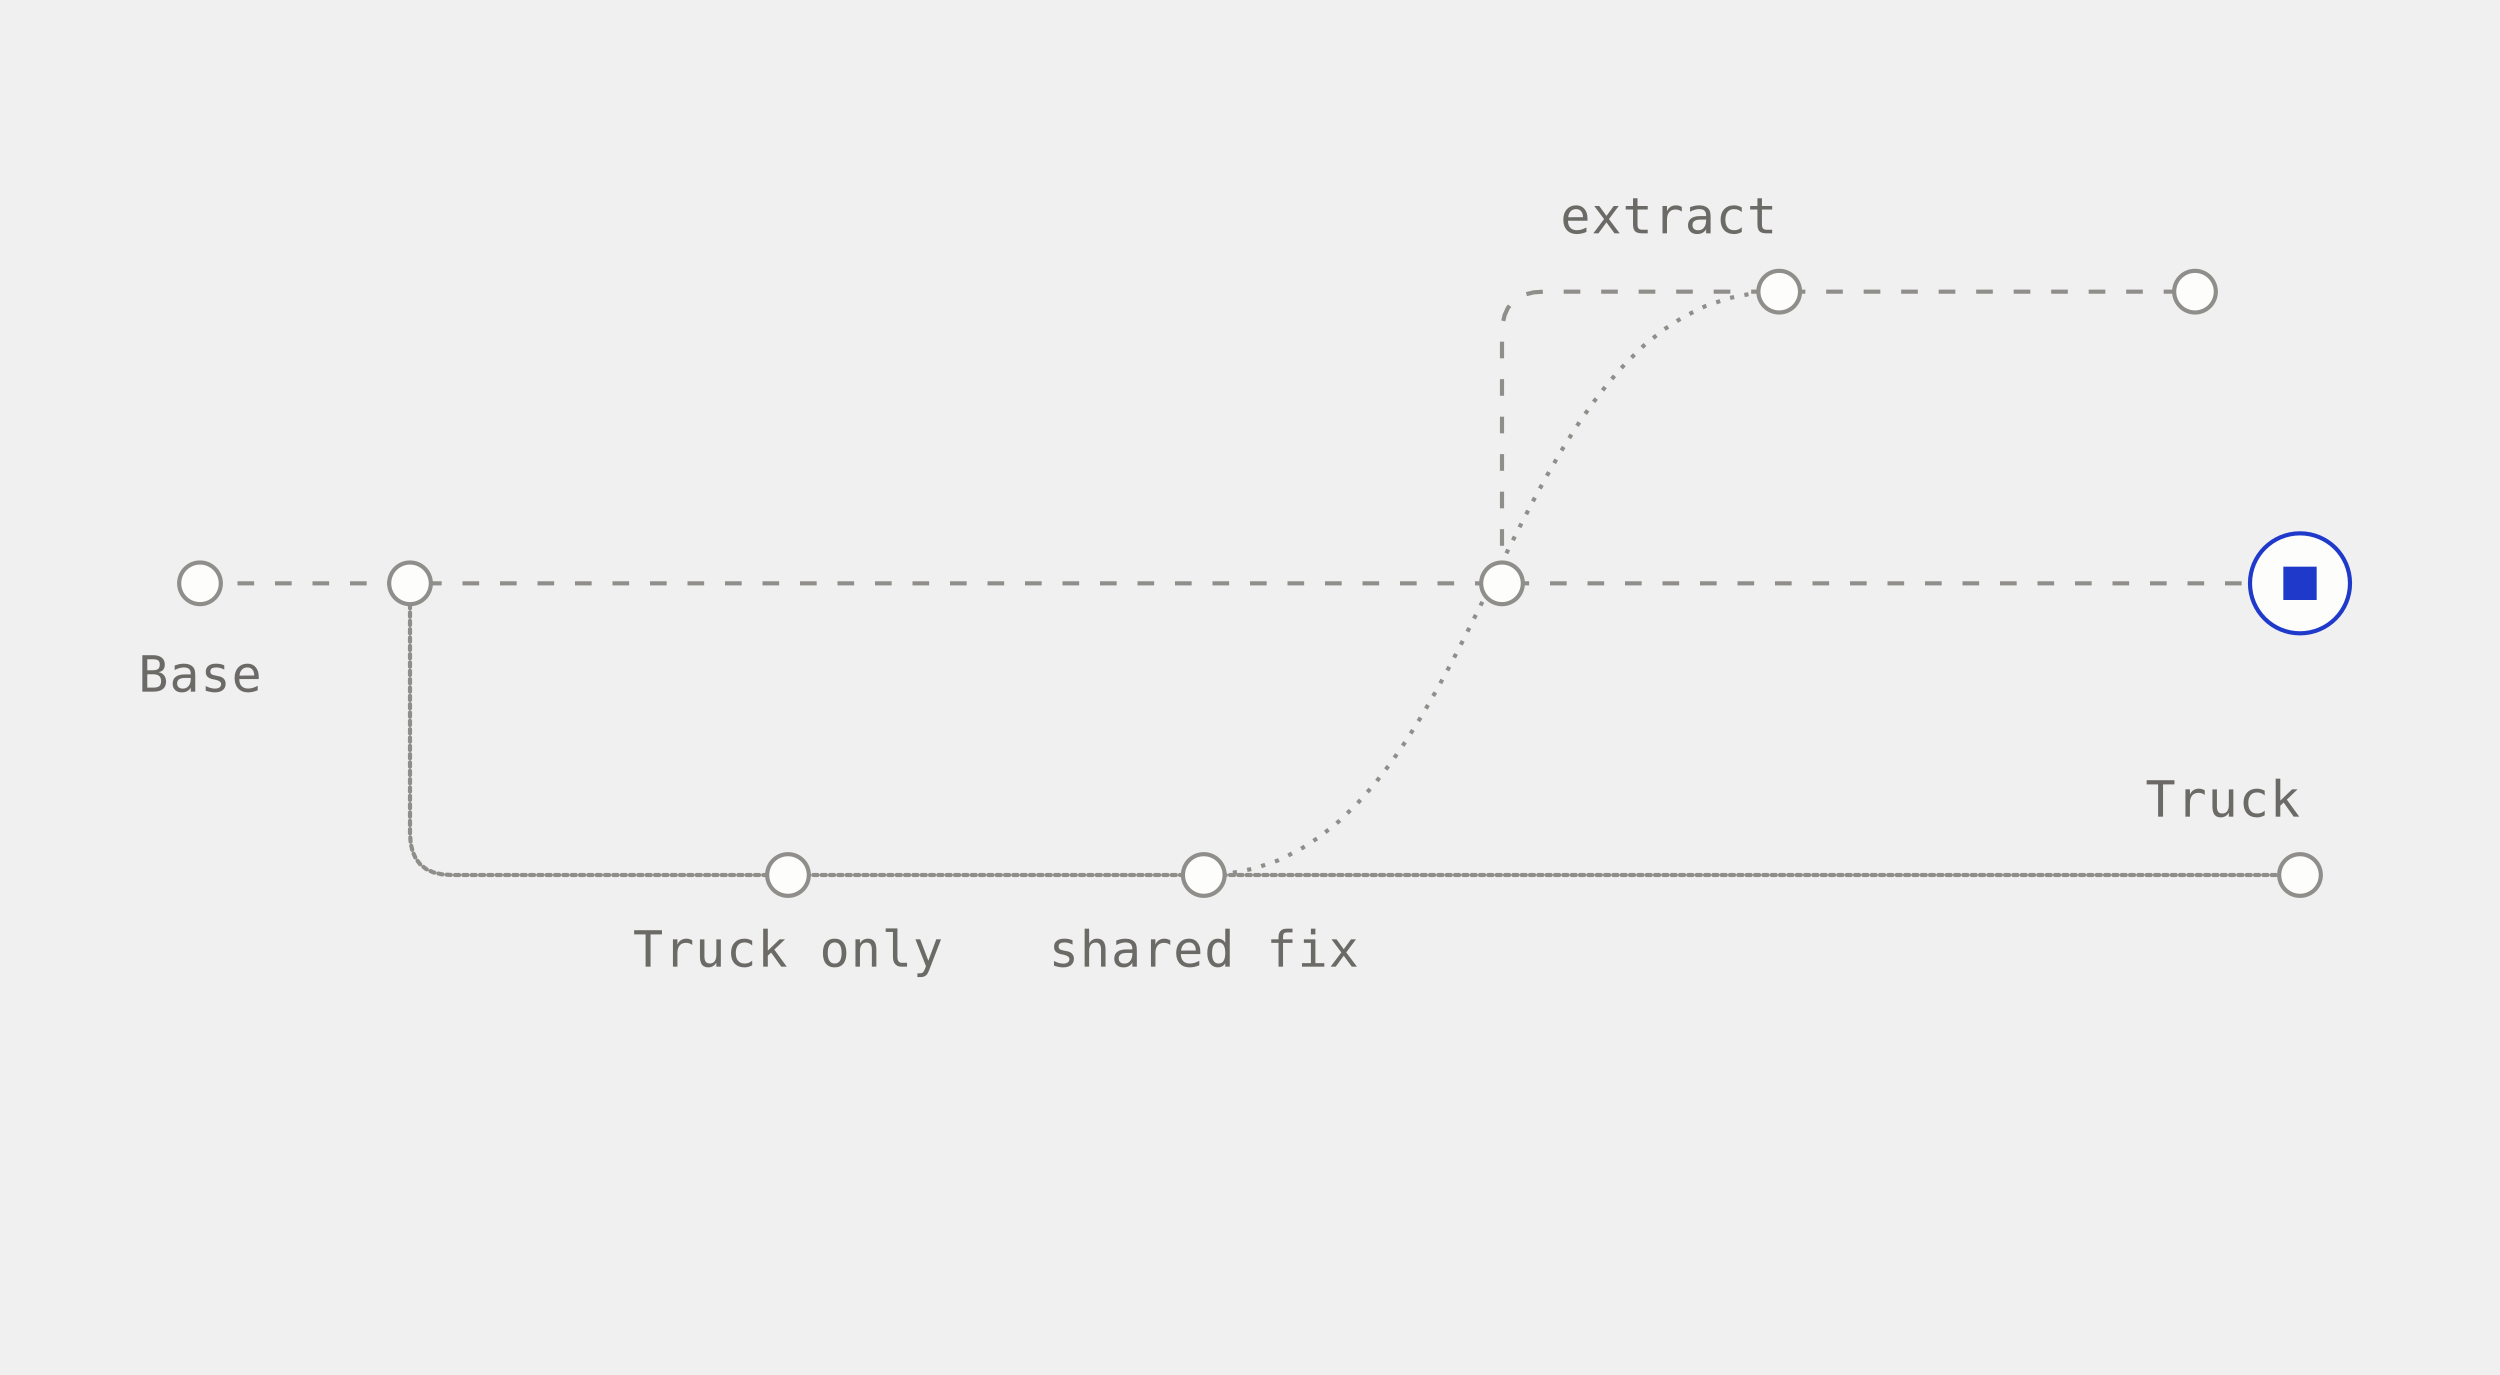
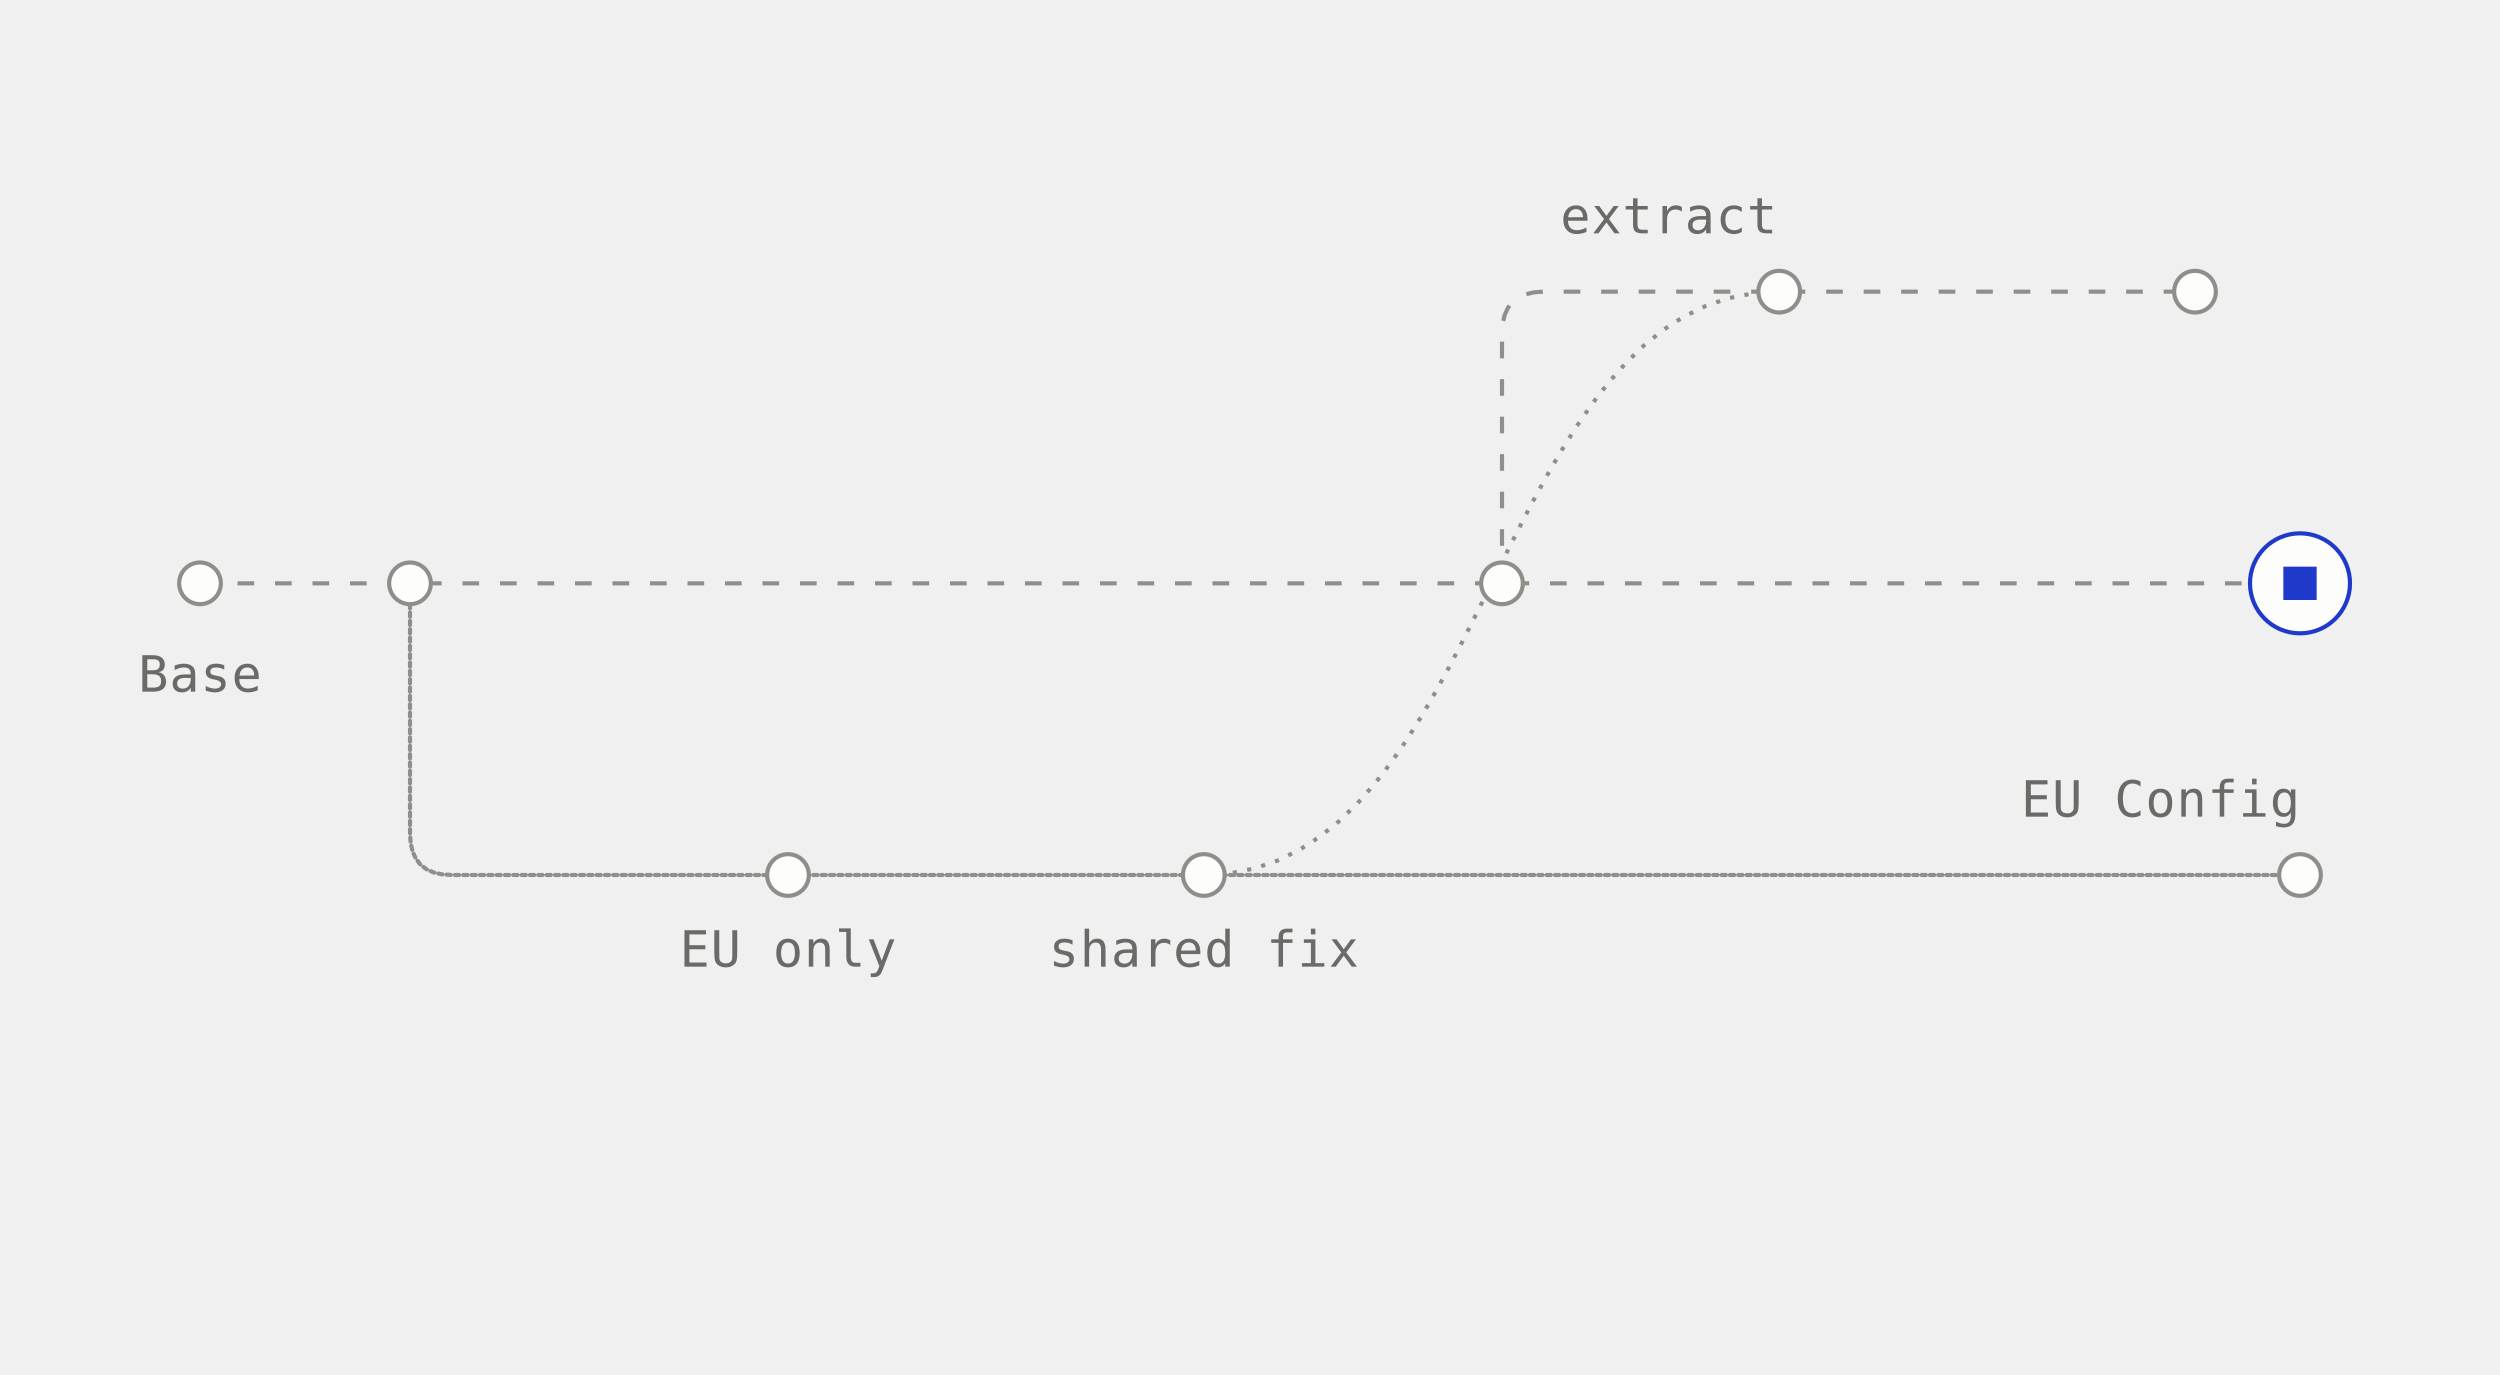
<svg xmlns="http://www.w3.org/2000/svg" width="600" height="330" viewBox="0 0 600 330" fill="none" role="img" class="fi13zno">
  <style>.fi13zno-p,.fi13zno-f,.fi13zno-r{transform-box:fill-box;transform-origin:center;animation-fill-mode:both}
.fi13zno-p{animation-name:fi13zno-pop;animation-duration:0.6s;animation-timing-function:cubic-bezier(.34,1.56,.64,1)}
@supports (animation-timing-function:linear(0,1)){.fi13zno-p{animation-timing-function:linear(0, 0.083, 0.269, 0.487, 0.691, 0.855, 0.972, 1.043, 1.078, 1.086, 1.078, 1.061, 1.043, 1.025, 1.011, 1.002, 0.996, 0.993, 0.993, 0.993, 0.995, 0.996, 0.998, 0.999, 1)}}
.fi13zno-f{animation-name:fi13zno-fade;animation-duration:0.5s;animation-timing-function:ease-out}
.fi13zno-r{animation-name:fi13zno-rise;animation-duration:.7s;animation-timing-function:cubic-bezier(0.22,1,0.36,1)}
.fi13zno-d{animation-name:fi13zno-draw;animation-timing-function:cubic-bezier(0.65,0,0.35,1);animation-fill-mode:both}
.fi13zno-m{animation:fi13zno-march 2.6s linear infinite}
.fi13zno-pulse{animation:fi13zno-pulse 2.4s ease-in-out infinite}
@keyframes fi13zno-pop{from{transform:scale(0);opacity:0}to{transform:scale(1);opacity:1}}
@keyframes fi13zno-fade{from{opacity:0}to{opacity:1}}
@keyframes fi13zno-rise{from{opacity:0;transform:translateY(6px)}to{opacity:1;transform:none}}
@keyframes fi13zno-draw{from{stroke-dashoffset:1}to{stroke-dashoffset:0}}
@keyframes fi13zno-march{from{stroke-dashoffset:0}to{stroke-dashoffset:-18}}
@keyframes fi13zno-pulse{0%,100%{opacity:1}50%{opacity:.35}}
@media (prefers-reduced-motion:reduce){.fi13zno *{animation:none!important}.fi13zno .fi13zno-d{stroke-dashoffset:0}.fi13zno .fi13zno-t{display:none}}</style>
  <defs>
    <mask id="fi13zno-k0" maskUnits="userSpaceOnUse" x="-600" y="-330" width="1800" height="990">
      <path d="M48 140L552 140" stroke="#fff" stroke-width="7" fill="none" stroke-linecap="round" stroke-linejoin="round" pathLength="1" stroke-dasharray="1 1" stroke-dashoffset="1" class="fi13zno-d" style="animation-duration:0.9s;animation-delay:0.05s" />
    </mask>
    <mask id="fi13zno-k1" maskUnits="userSpaceOnUse" x="-600" y="-330" width="1800" height="990">
      <path d="M360.48 140L360.48 80L360.64 77.66L361.11 75.63L361.89 73.91L362.98 72.5L364.39 71.41L366.11 70.63L368.14 70.16L370.48 70L526.8 70" stroke="#fff" stroke-width="7" fill="none" stroke-linecap="round" stroke-linejoin="round" pathLength="1" stroke-dasharray="1 1" stroke-dashoffset="1" class="fi13zno-d" style="animation-duration:0.89s;animation-delay:0.89s" />
    </mask>
    <mask id="fi13zno-k2" maskUnits="userSpaceOnUse" x="-600" y="-330" width="1800" height="990">
      <path d="M288.91 210L295.19 209.6L301.08 208.43L306.62 206.54L311.84 203.98L316.75 200.81L321.38 197.08L325.76 192.83L329.91 188.13L333.86 183.01L337.63 177.53L341.25 171.74L344.74 165.7L348.14 159.46L351.45 153.06L354.72 146.55L357.96 140L361.2 133.45L364.47 126.94L367.78 120.54L371.18 114.3L374.67 108.26L378.29 102.47L382.06 96.99L386.01 91.88L390.16 87.17L394.54 82.92L399.17 79.19L404.08 76.02L409.3 73.46L414.84 71.57L420.73 70.4L427.01 70" stroke="#fff" stroke-width="7" fill="none" stroke-linecap="round" stroke-linejoin="round" pathLength="1" stroke-dasharray="1 1" stroke-dashoffset="1" class="fi13zno-d" style="animation-duration:0.8s;animation-delay:0.96s" />
    </mask>
  </defs>
  <path d="M48 140L552 140" fill="none" stroke="#8F8E8A" stroke-width="1" stroke-dasharray="4 5" stroke-linejoin="round" mask="url(#fi13zno-k0)" class="fi13zno-m" />
  <path d="M98.4 140L98.4 200L98.56 202.34L99.03 204.38L99.81 206.09L100.9 207.5L102.31 208.59L104.03 209.38L106.06 209.84L108.4 210L552 210" fill="none" stroke="#8F8E8A" stroke-width="1" stroke-dasharray="1 1" stroke-linecap="round" stroke-linejoin="round" pathLength="1" stroke-dashoffset="1" class="fi13zno-d" style="animation-duration:0.9s;animation-delay:0.18s" />
  <path d="M360.48 140L360.48 80L360.64 77.66L361.11 75.63L361.89 73.91L362.98 72.5L364.39 71.41L366.11 70.63L368.14 70.16L370.48 70L526.8 70" fill="none" stroke="#8F8E8A" stroke-width="1" stroke-dasharray="4 5" stroke-linejoin="round" mask="url(#fi13zno-k1)" class="fi13zno-m" />
  <path d="M288.91 210L295.19 209.6L301.08 208.43L306.62 206.54L311.84 203.98L316.75 200.81L321.38 197.08L325.76 192.83L329.91 188.13L333.86 183.01L337.63 177.53L341.25 171.74L344.74 165.7L348.14 159.46L351.45 153.06L354.72 146.55L357.96 140L361.2 133.45L364.47 126.94L367.78 120.54L371.18 114.3L374.67 108.26L378.29 102.47L382.06 96.99L386.01 91.88L390.16 87.17L394.54 82.92L399.17 79.19L404.08 76.02L409.3 73.46L414.84 71.57L420.73 70.4L427.01 70" fill="none" stroke="#8F8E8A" stroke-width="1" stroke-dasharray="1 2.5" stroke-linejoin="round" mask="url(#fi13zno-k2)" />
  <g class="fi13zno-p" style="animation-delay:0.14s">
    <circle cx="98.4" cy="140" r="5" fill="#FDFDFB" stroke="#8F8E8A" stroke-width="1" />
  </g>
  <g class="fi13zno-p" style="animation-delay:0.4s">
    <circle cx="189.12" cy="210" r="5" fill="#FDFDFB" stroke="#8F8E8A" stroke-width="1" />
  </g>
  <g class="fi13zno-p" style="animation-delay:0.52s">
    <circle cx="288.91" cy="210" r="5" fill="#FDFDFB" stroke="#8F8E8A" stroke-width="1" />
  </g>
  <g class="fi13zno-p" style="animation-delay:0.83s">
    <circle cx="552" cy="210" r="5" fill="#FDFDFB" stroke="#8F8E8A" stroke-width="1" />
  </g>
  <g class="fi13zno-p" style="animation-delay:0.85s">
    <circle cx="360.48" cy="140" r="5" fill="#FDFDFB" stroke="#8F8E8A" stroke-width="1" />
  </g>
  <g class="fi13zno-p" style="animation-delay:1.27s">
    <circle cx="427.01" cy="70" r="5" fill="#FDFDFB" stroke="#8F8E8A" stroke-width="1" />
  </g>
  <g class="fi13zno-p" style="animation-delay:1.54s">
    <circle cx="526.8" cy="70" r="5" fill="#FDFDFB" stroke="#8F8E8A" stroke-width="1" />
  </g>
  <g class="fi13zno-p" style="animation-delay:0.68s">
    <circle cx="552" cy="140" r="12" fill="#FDFDFB" stroke="#1F3ACB" stroke-width="1" />
    <rect x="548" y="136" width="8" height="8" fill="#1F3ACB" />
  </g>
  <g class="fi13zno-p" style="animation-delay:0.1s">
    <circle cx="48" cy="140" r="5" fill="#FDFDFB" stroke="#8F8E8A" stroke-width="1" />
  </g>
  <g class="fi13zno-f" style="animation-delay:1.61s">
    <text x="48" y="166" fill="#6B6A66" font-family="'Commit Mono', 'IBM Plex Mono', ui-monospace, SFMono-Regular, Menlo, monospace" font-size="12" text-anchor="middle" letter-spacing="0.24">Base</text>
  </g>
  <g class="fi13zno-f" style="animation-delay:1.68s">
-     <text x="552" y="196" fill="#6B6A66" font-family="'Commit Mono', 'IBM Plex Mono', ui-monospace, SFMono-Regular, Menlo, monospace" font-size="12" text-anchor="end" letter-spacing="0.24">Truck</text>
+     <text x="552" y="196" fill="#6B6A66" font-family="'Commit Mono', 'IBM Plex Mono', ui-monospace, SFMono-Regular, Menlo, monospace" font-size="12" text-anchor="end" letter-spacing="0.24">EU Config</text>
  </g>
  <g class="fi13zno-f" style="animation-delay:1.75s">
-     <text x="189.12" y="232" fill="#6B6A66" font-family="'Commit Mono', 'IBM Plex Mono', ui-monospace, SFMono-Regular, Menlo, monospace" font-size="12" text-anchor="middle" letter-spacing="0.24">Truck only</text>
+     <text x="189.12" y="232" fill="#6B6A66" font-family="'Commit Mono', 'IBM Plex Mono', ui-monospace, SFMono-Regular, Menlo, monospace" font-size="12" text-anchor="middle" letter-spacing="0.24">EU only</text>
  </g>
  <g class="fi13zno-f" style="animation-delay:1.82s">
    <text x="288.91" y="232" fill="#6B6A66" font-family="'Commit Mono', 'IBM Plex Mono', ui-monospace, SFMono-Regular, Menlo, monospace" font-size="12" text-anchor="middle" letter-spacing="0.24">shared fix</text>
  </g>
  <g class="fi13zno-f" style="animation-delay:1.89s">
    <text x="374.48" y="56" fill="#6B6A66" font-family="'Commit Mono', 'IBM Plex Mono', ui-monospace, SFMono-Regular, Menlo, monospace" font-size="12" text-anchor="start" letter-spacing="0.24">extract</text>
  </g>
</svg>
